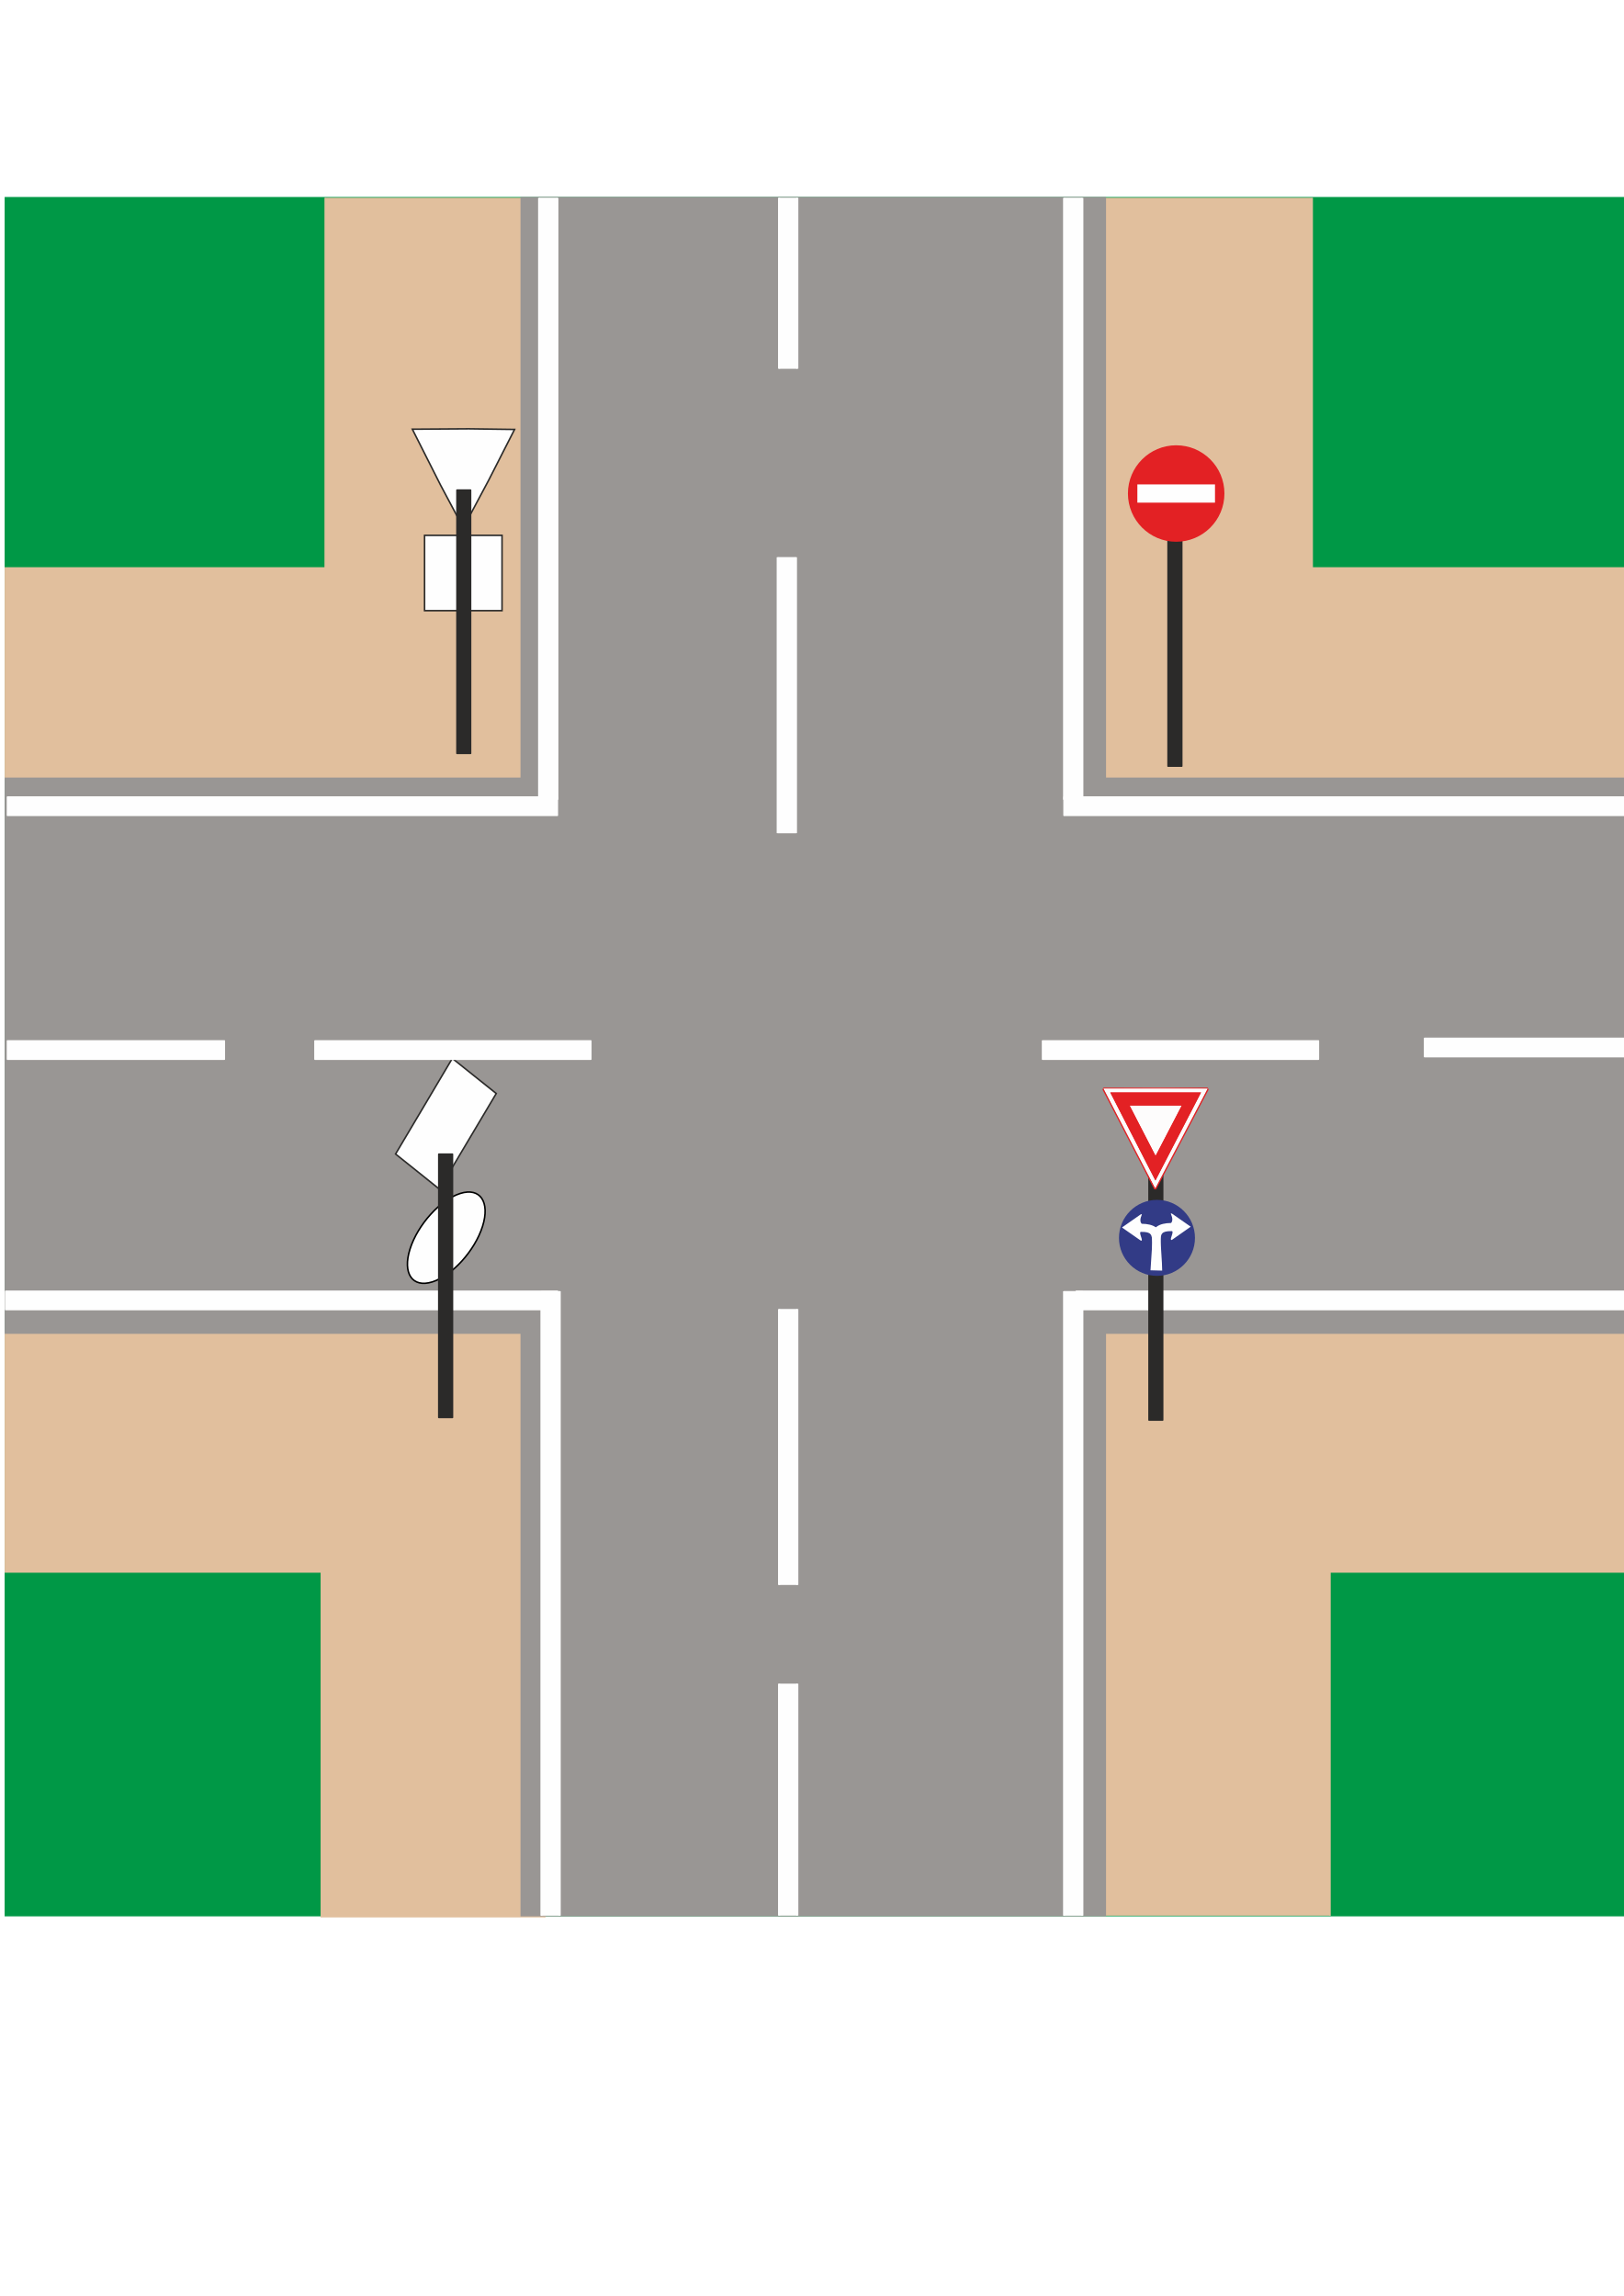
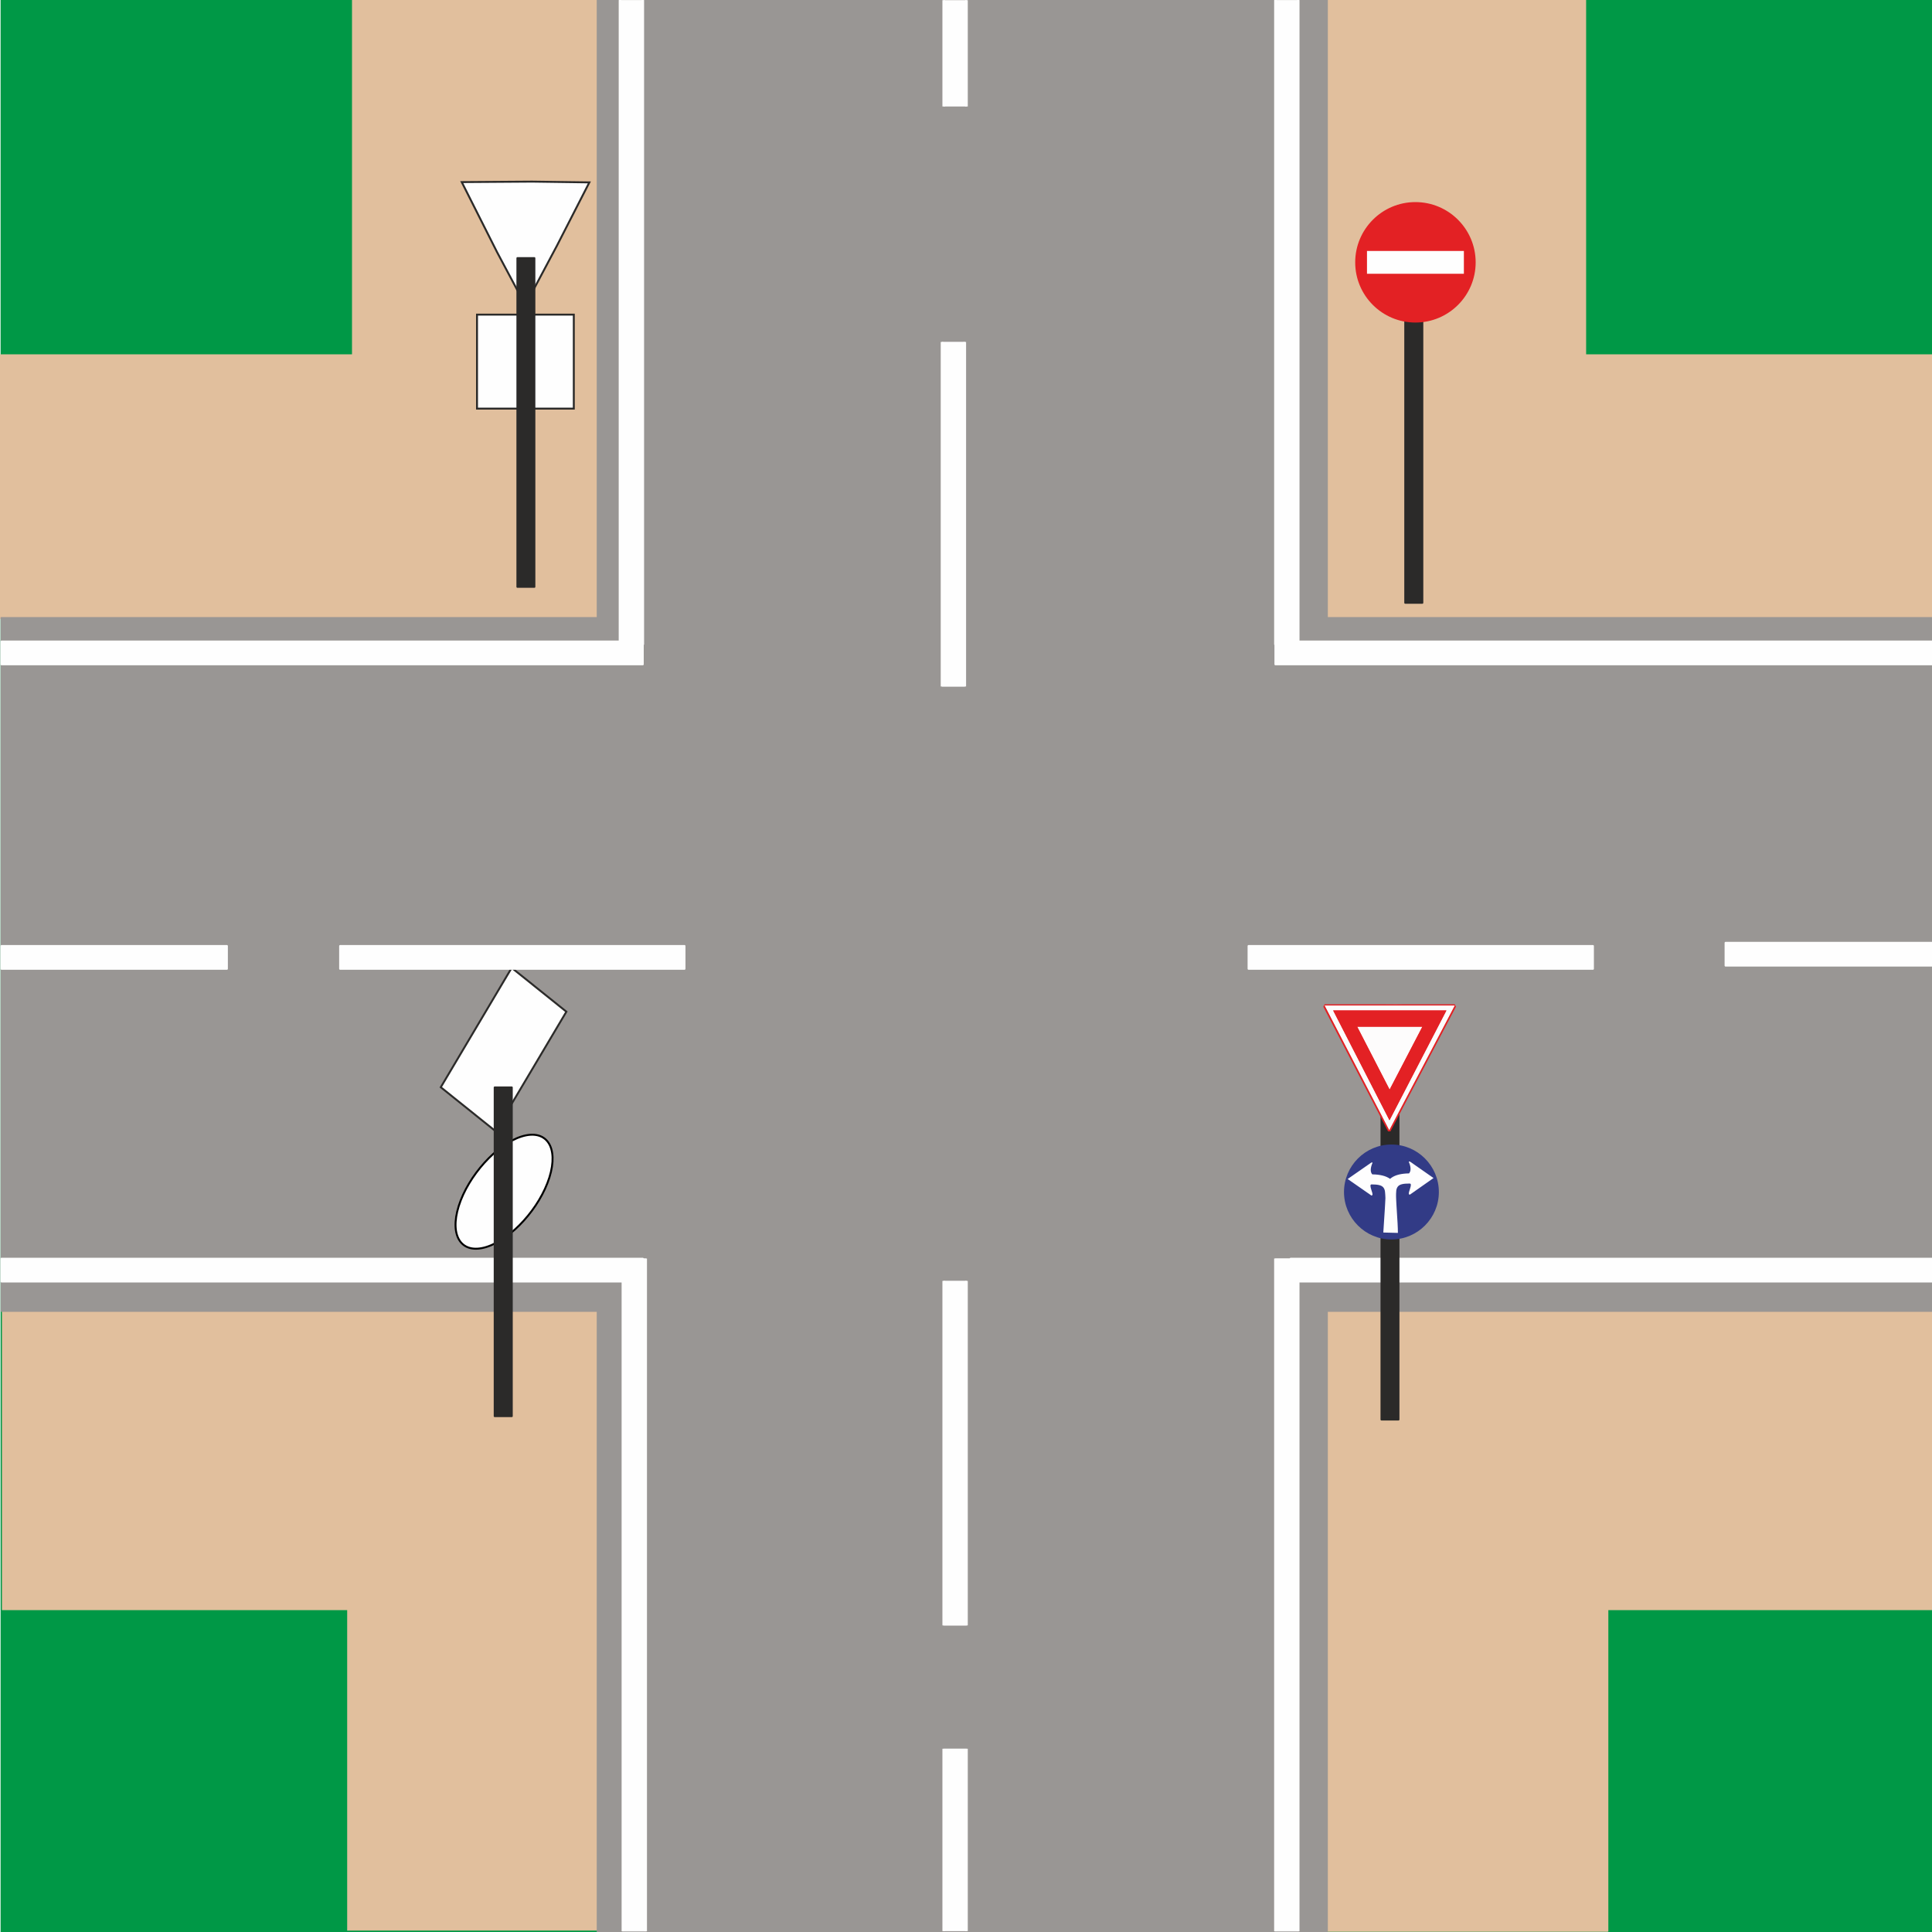
- <svg xmlns="http://www.w3.org/2000/svg" xml:space="preserve" width="210mm" height="297mm" version="1.1" style="shape-rendering:geometricPrecision; text-rendering:geometricPrecision; image-rendering:optimizeQuality; fill-rule:evenodd; clip-rule:evenodd" viewBox="0 0 21000 29700">
+ <svg xmlns="http://www.w3.org/2000/svg" xml:space="preserve" width="200mm" height="200mm" version="1.1" style="shape-rendering:geometricPrecision; text-rendering:geometricPrecision; image-rendering:optimizeQuality; fill-rule:evenodd; clip-rule:evenodd" viewBox="0 0 20000 20000">
  <defs>
    <style type="text/css">
   
    .str5 {stroke:#FEFEFE;stroke-width:20}
    .str6 {stroke:#2B2A29;stroke-width:20}
    .str8 {stroke:#2B2A29;stroke-width:20}
    .str1 {stroke:#E1BF9D;stroke-width:20}
    .str0 {stroke:#009846;stroke-width:20}
    .str7 {stroke:black;stroke-width:20}
    .str2 {stroke:#999694;stroke-width:20}
    .str3 {stroke:#FEFEFE;stroke-width:20;stroke-linejoin:round}
    .str4 {stroke:#2B2A29;stroke-width:20;stroke-linejoin:round}
    .fil3 {fill:#FEFEFE}
    .fil4 {fill:#2B2A29}
    .fil5 {fill:#E32124}
    .fil7 {fill:#FDFCFC}
    .fil1 {fill:#E1BF9D}
    .fil0 {fill:#009846}
    .fil6 {fill:#323B86}
    .fil2 {fill:#999694}
   
  </style>
  </defs>
  <g id="Vrstva_x0020_1">
-     <rect class="fil0 str0" x="70" y="2558" width="20994" height="22221" />
-     <rect class="fil1 str1" x="70" y="7347" width="20987" height="2721" />
-     <rect class="fil1 str1" transform="matrix(6.33249E-015 -0.305966 0.892905 3.02614E-014 13825.6 24779)" width="21007" height="3781" />
-     <rect class="fil1 str1" x="70" y="17244" width="20989" height="3090" />
-     <rect class="fil1 str1" transform="matrix(5.42624E-015 -0.308586 0.76512 3.05205E-014 4154.39 24800.1)" width="21007" height="3781" />
-     <rect class="fil1 str1" transform="matrix(5.42624E-015 -0.303301 0.76512 2.99978E-014 4204.39 8932.37)" width="21007" height="3781" />
-     <rect class="fil1 str1" transform="matrix(6.33249E-015 -0.3027 0.892905 2.99383E-014 13595.6 8919.74)" width="21007" height="3781" />
-     <rect class="fil2 str2" x="70" y="10068" width="20994" height="7176" />
-     <rect class="fil2 str2" transform="matrix(-2.66454E-014 1.05333 -1.30437 -3.28693E-013 14291.9 2557.75)" width="21096" height="5786" />
-     <rect class="fil3 str3" x="74" y="16704" width="7135" height="236" />
-     <rect class="fil3 str3" transform="matrix(-2.08861E-014 0.370582 -1.34058 -1.51662E-013 7208.82 2561.05)" width="20999" height="176" />
-     <rect class="fil3 str3" transform="matrix(-2.08861E-014 0.384552 -1.34058 -1.57379E-013 7238.82 16703.7)" width="20999" height="176" />
-     <rect class="fil3 str3" x="13920" y="16704" width="7144" height="236" />
-     <rect class="fil3 str3" transform="matrix(-2.08861E-014 0.384552 -1.34058 -1.57379E-013 13998.2 16703.7)" width="20999" height="176" />
-     <rect class="fil3 str3" x="97" y="10311" width="7111" height="236" />
-     <rect class="fil3 str3" x="13762" y="10311" width="7302" height="236" />
-     <g id="_2383019863456">
-       <path class="fil4 str4" d="M15107 9910c0,-567 0,-1135 0,-1702 0,-568 0,-1135 0,-1703l177 0 0 3405 -177 0z" />
+     <g id="_2459452428240">
+       <rect class="fil0 str0" x="16" y="2" width="19987" height="19989" />
+       <rect class="fil1 str1" x="6" y="3678" width="20000" height="2720" />
+       <rect class="fil1 str1" transform="matrix(6.32841E-015 -0.253123 0.892329 2.5035E-014 13266.6 19994.3)" width="21007" height="3781" />
+       <rect class="fil1 str1" x="30" y="13570" width="19974" height="3088" />
+       <rect class="fil1 str1" transform="matrix(5.42274E-015 -0.255156 0.764626 2.5236E-014 3601.59 19983.2)" width="21007" height="3781" />
+       <rect class="fil1 str1" transform="matrix(5.42274E-015 -0.250816 0.764626 2.48068E-014 3651.56 5263.11)" width="21007" height="3781" />
+       <rect class="fil1 str1" transform="matrix(6.32841E-015 -0.250215 0.892329 2.47474E-014 13036.7 5250.49)" width="21007" height="3781" />
+       <rect class="fil2 str2" x="16" y="6398" width="19987" height="7172" />
+       <rect class="fil2 str2" transform="matrix(-2.66282E-014 0.947503 -1.30353 -2.95669E-013 13732.6 2.08791)" width="21096" height="5786" />
+       <rect class="fil3 str3" x="16" y="13030" width="6638" height="236" />
+       <rect class="fil3 str3" transform="matrix(-2.08726E-014 0.31767 -1.33971 -1.30008E-013 6654.05 2.09062)" width="20999" height="176" />
+       <rect class="fil3 str3" transform="matrix(-2.08726E-014 0.331476 -1.33971 -1.35658E-013 6684.03 13030)" width="20999" height="176" />
+       <rect class="fil3 str3" x="13361" y="13030" width="6642" height="236" />
+       <rect class="fil3 str3" transform="matrix(-2.08726E-014 0.331476 -1.33971 -1.35658E-013 13439 13030)" width="20999" height="176" />
+       <rect class="fil3 str3" x="16" y="6641" width="6638" height="236" />
+       <rect class="fil3 str3" x="13203" y="6641" width="6801" height="236" />
      <g>
-         <path class="fil5" d="M15212 5760c345,0 624,279 624,624 0,344 -279,624 -624,624 -344,0 -624,-280 -624,-624 0,-345 280,-624 624,-624z" />
-         <polygon class="fil3" points="14710,6502 15714,6502 15714,6266 14710,6266 " />
-       </g>
-     </g>
-     <g id="_2383019858656">
-       <path class="fil4 str4" d="M14861 18369c0,-567 0,-1135 0,-1702 0,-568 0,-1135 0,-1703l176 0 0 3405 -176 0z" />
-       <g>
-         <path class="fil6" d="M14964 16504c271,0 491,-220 491,-491 0,-271 -220,-492 -491,-492 -271,0 -492,221 -492,492 0,271 221,491 492,491z" />
-         <path class="fil3" d="M15146 15820c-156,2 -245,58 -245,175 0,113 2,149 2,262l105 0 0 -191c4,-106 9,-141 145,-141 35,-1 -18,93 -9,109 7,11 14,4 14,4l242 -170 -242 -169c0,0 -19,-8 -14,4 24,55 23,95 2,117z" />
-         <path class="fil3" d="M14766 15830c155,2 244,58 244,175 0,112 21,319 21,431l-151 -4 23 -356c-4,-106 -9,-142 -145,-141 -35,-1 18,92 9,109 -7,10 -14,3 -14,3l-242 -169 242 -169c0,0 19,-8 14,4 -24,55 -23,95 -1,117z" />
+         <path class="fil4 str4" d="M14547 6240c0,-567 0,-1134 0,-1701 0,-567 0,-1135 0,-1702l177 0 0 3403 -177 0z" />
+         <g>
+           <path class="fil5" d="M14652 2092c345,0 624,280 624,624 0,344 -279,623 -624,623 -344,0 -623,-279 -623,-623 0,-344 279,-624 623,-624z" />
+           <polygon class="fil3" points="14151,2834 15154,2834 15154,2598 14151,2598 " />
+         </g>
      </g>
      <g>
-         <polygon class="fil7 str5" points="14943,15361 15270,14746 15606,14089 15013,14081 14284,14086 14650,14811 " />
+         <path class="fil4 str4" d="M14301 14695c0,-568 0,-1135 0,-1702 0,-567 0,-1134 0,-1701l176 0 0 3403 -176 0z" />
        <g>
-           <path class="fil5" d="M14946 15385l8 0 678 -1291 -12 -25 -674 0 0 12 656 0 18 0 -9 17 -661 1258 -4 8 0 21zm0 -122l0 -313 338 -650 -338 0 0 -168 586 0 -586 1131zm-687 -1169l669 1291 18 0 0 -21 -5 8 -9 -16 -652 -1258 -9 -17 18 0 657 0 0 -12 -675 0 -12 25zm687 38l0 168 -338 0 336 652 2 -2 0 313 -4 6 -583 -1137 587 0z" />
-           <path class="fil5" d="M15534 14132l-586 0 0 168 338 0 -338 650 0 314 586 -1132zm-248 168l-338 0 335 0 3 0 -338 650 338 -650zm-338 -168l-587 0 584 1138 3 -6 0 -314 -2 3 -336 -653 338 0 0 -168zm0 168l-338 0 335 650 1 3 2 -3 -2 3 -336 -653 338 0z" />
+           <path class="fil6" d="M14404 12831c271,0 491,-221 491,-491 0,-271 -220,-492 -491,-492 -270,0 -491,221 -491,492 0,270 221,491 491,491z" />
+           <path class="fil3" d="M14586 12147c-156,2 -244,58 -244,175 0,113 2,149 2,262l105 0 0 -191c3,-106 8,-142 144,-141 35,-1 -18,92 -8,109 6,11 13,4 13,4l242 -170 -242 -169c0,0 -18,-8 -13,4 23,54 22,95 1,117z" />
+           <path class="fil3" d="M14206 12157c156,2 244,58 244,174 0,113 21,319 21,432l-151 -4 23 -357c-4,-105 -9,-141 -144,-141 -35,-1 18,93 8,109 -7,11 -13,4 -13,4l-243 -169 243 -169c0,0 18,-8 13,4 -23,55 -22,95 -1,117z" />
+         </g>
+         <g>
+           <polygon class="fil7 str5" points="14383,11688 14711,11073 15046,10417 14453,10409 13725,10414 14090,11138 " />
+           <g>
+             <path class="fil5" d="M14386 11712l8 0 678 -1290 -12 -26 -674 0 0 13 656 0 18 0 -9 17 -661 1257 -4 8 0 21zm0 -122l0 -313 338 -649 -338 0 0 -168 586 0 -586 1130zm-687 -1168l670 1290 17 0 0 -21 -5 8 -8 -16 -652 -1257 -9 -17 17 0 657 0 0 -13 -674 0 -13 26zm687 38l0 168 -338 0 336 652 2 -3 0 313 -3 6 -583 -1136 586 0z" />
+             <path class="fil5" d="M14974 10460l-586 0 0 168 338 0 -338 649 0 314 586 -1131zm-248 168l-338 0 335 0 3 0 -338 649 338 -649zm-338 -168l-586 0 583 1137 3 -6 0 -314 -1 3 -337 -652 338 0 0 -168zm0 168l-338 0 335 650 2 2 1 -3 -1 3 -337 -652 338 0z" />
+           </g>
        </g>
      </g>
+       <g>
+         <polygon class="fil3 str6" points="5297,10019 5580,10246 5863,10473 5496,11091 5129,11709 4846,11482 4563,11255 4930,10637 " />
+         <path class="fil3 str7" d="M5037 12908c258,-81 550,-403 650,-718 99,-315 -30,-506 -288,-425 -258,81 -550,404 -650,719 -99,315 30,505 288,424z" />
+         <path class="fil4 str4" d="M5121 14660c0,-567 0,-1134 0,-1701 0,-567 0,-1135 0,-1702l177 0 0 3403 -177 0z" />
+       </g>
+       <g>
+         <polygon class="fil3 str8" points="5438,3159 5765,2544 6101,1888 5508,1880 4780,1885 5145,2609 " />
+         <rect class="fil3 str6" x="4938" y="3257" width="1002" height="973" />
+         <path class="fil4 str4" d="M5356 6075c0,-567 0,-1134 0,-1701 0,-567 0,-1134 0,-1702l176 0 0 3403 -176 0z" />
+       </g>
+       <rect class="fil3 str3" x="3521" y="9793" width="3565" height="236" />
+       <rect class="fil3 str3" x="12925" y="9793" width="3565" height="236" />
+       <rect class="fil3 str3" transform="matrix(4.49644E-015 -0.0523863 1.33971 1.09483E-014 9769.2 1102.16)" width="20999" height="176" />
+       <rect class="fil3 str3" transform="matrix(4.49644E-015 -0.169789 1.33971 3.54844E-014 9751.7 7105.85)" width="20999" height="176" />
+       <rect class="fil3 str3" transform="matrix(4.49644E-015 -0.169789 1.33971 3.54844E-014 9769.2 16825.7)" width="20999" height="176" />
+       <rect class="fil3 str3" transform="matrix(4.49644E-015 -0.0898881 1.33971 1.87858E-014 9769.2 19990.7)" width="20999" height="176" />
+       <rect class="fil3 str3" x="17863" y="9760" width="2140" height="236" />
+       <rect class="fil3 str3" x="16" y="9793" width="2333" height="236" />
+       <rect class="fil3 str3" transform="matrix(-2.08726E-014 0.31767 -1.33971 -1.30008E-013 13439.1 2.09062)" width="20999" height="176" />
    </g>
-     <g id="_2383019858912">
-       <polygon class="fil3 str6" points="5850,13691 6134,13918 6418,14145 6050,14764 5683,15382 5400,15155 5116,14928 5483,14310 " />
-       <path class="fil3 str7" d="M5591 16582c258,-81 550,-404 650,-719 99,-315 -30,-506 -288,-425 -259,81 -550,404 -650,719 -100,315 30,506 288,425z" />
-       <path class="fil4 str4" d="M5675 18335c0,-568 0,-1135 0,-1703 0,-567 0,-1135 0,-1702l177 0 0 3405 -177 0z" />
-     </g>
-     <g id="_2383019856256">
-       <polygon class="fil3 str8" points="5992,6827 6320,6212 6655,5555 6062,5547 5333,5552 5699,6277 " />
-       <rect class="fil3 str6" x="5491" y="6925" width="1002" height="974" />
-       <path class="fil4 str4" d="M5910 9745c0,-567 0,-1135 0,-1702 0,-568 0,-1135 0,-1703l176 0 0 3405 -176 0z" />
-     </g>
-     <rect class="fil3 str3" x="4074" y="13465" width="3567" height="236" />
-     <rect class="fil3 str3" x="13484" y="13465" width="3567" height="236" />
-     <rect class="fil3 str3" transform="matrix(4.49934E-015 -0.105305 1.34058 2.20078E-014 10076 4769.05)" width="20999" height="176" />
-     <rect class="fil3 str3" transform="matrix(4.49934E-015 -0.169886 1.34058 3.55046E-014 10058.5 10776.2)" width="20999" height="176" />
-     <rect class="fil3 str3" transform="matrix(4.49934E-015 -0.169886 1.34058 3.55046E-014 10076 20501.5)" width="20999" height="176" />
-     <rect class="fil3 str3" transform="matrix(4.49934E-015 -0.142827 1.34058 2.98496E-014 10076 24779)" width="20999" height="176" />
-     <rect class="fil3 str3" x="18425" y="13432" width="2639" height="236" />
-     <rect class="fil3 str3" x="97" y="13465" width="2804" height="236" />
-     <rect class="fil3 str3" transform="matrix(-2.08861E-014 0.370582 -1.34058 -1.51662E-013 13998.2 2561.05)" width="20999" height="176" />
  </g>
</svg>
